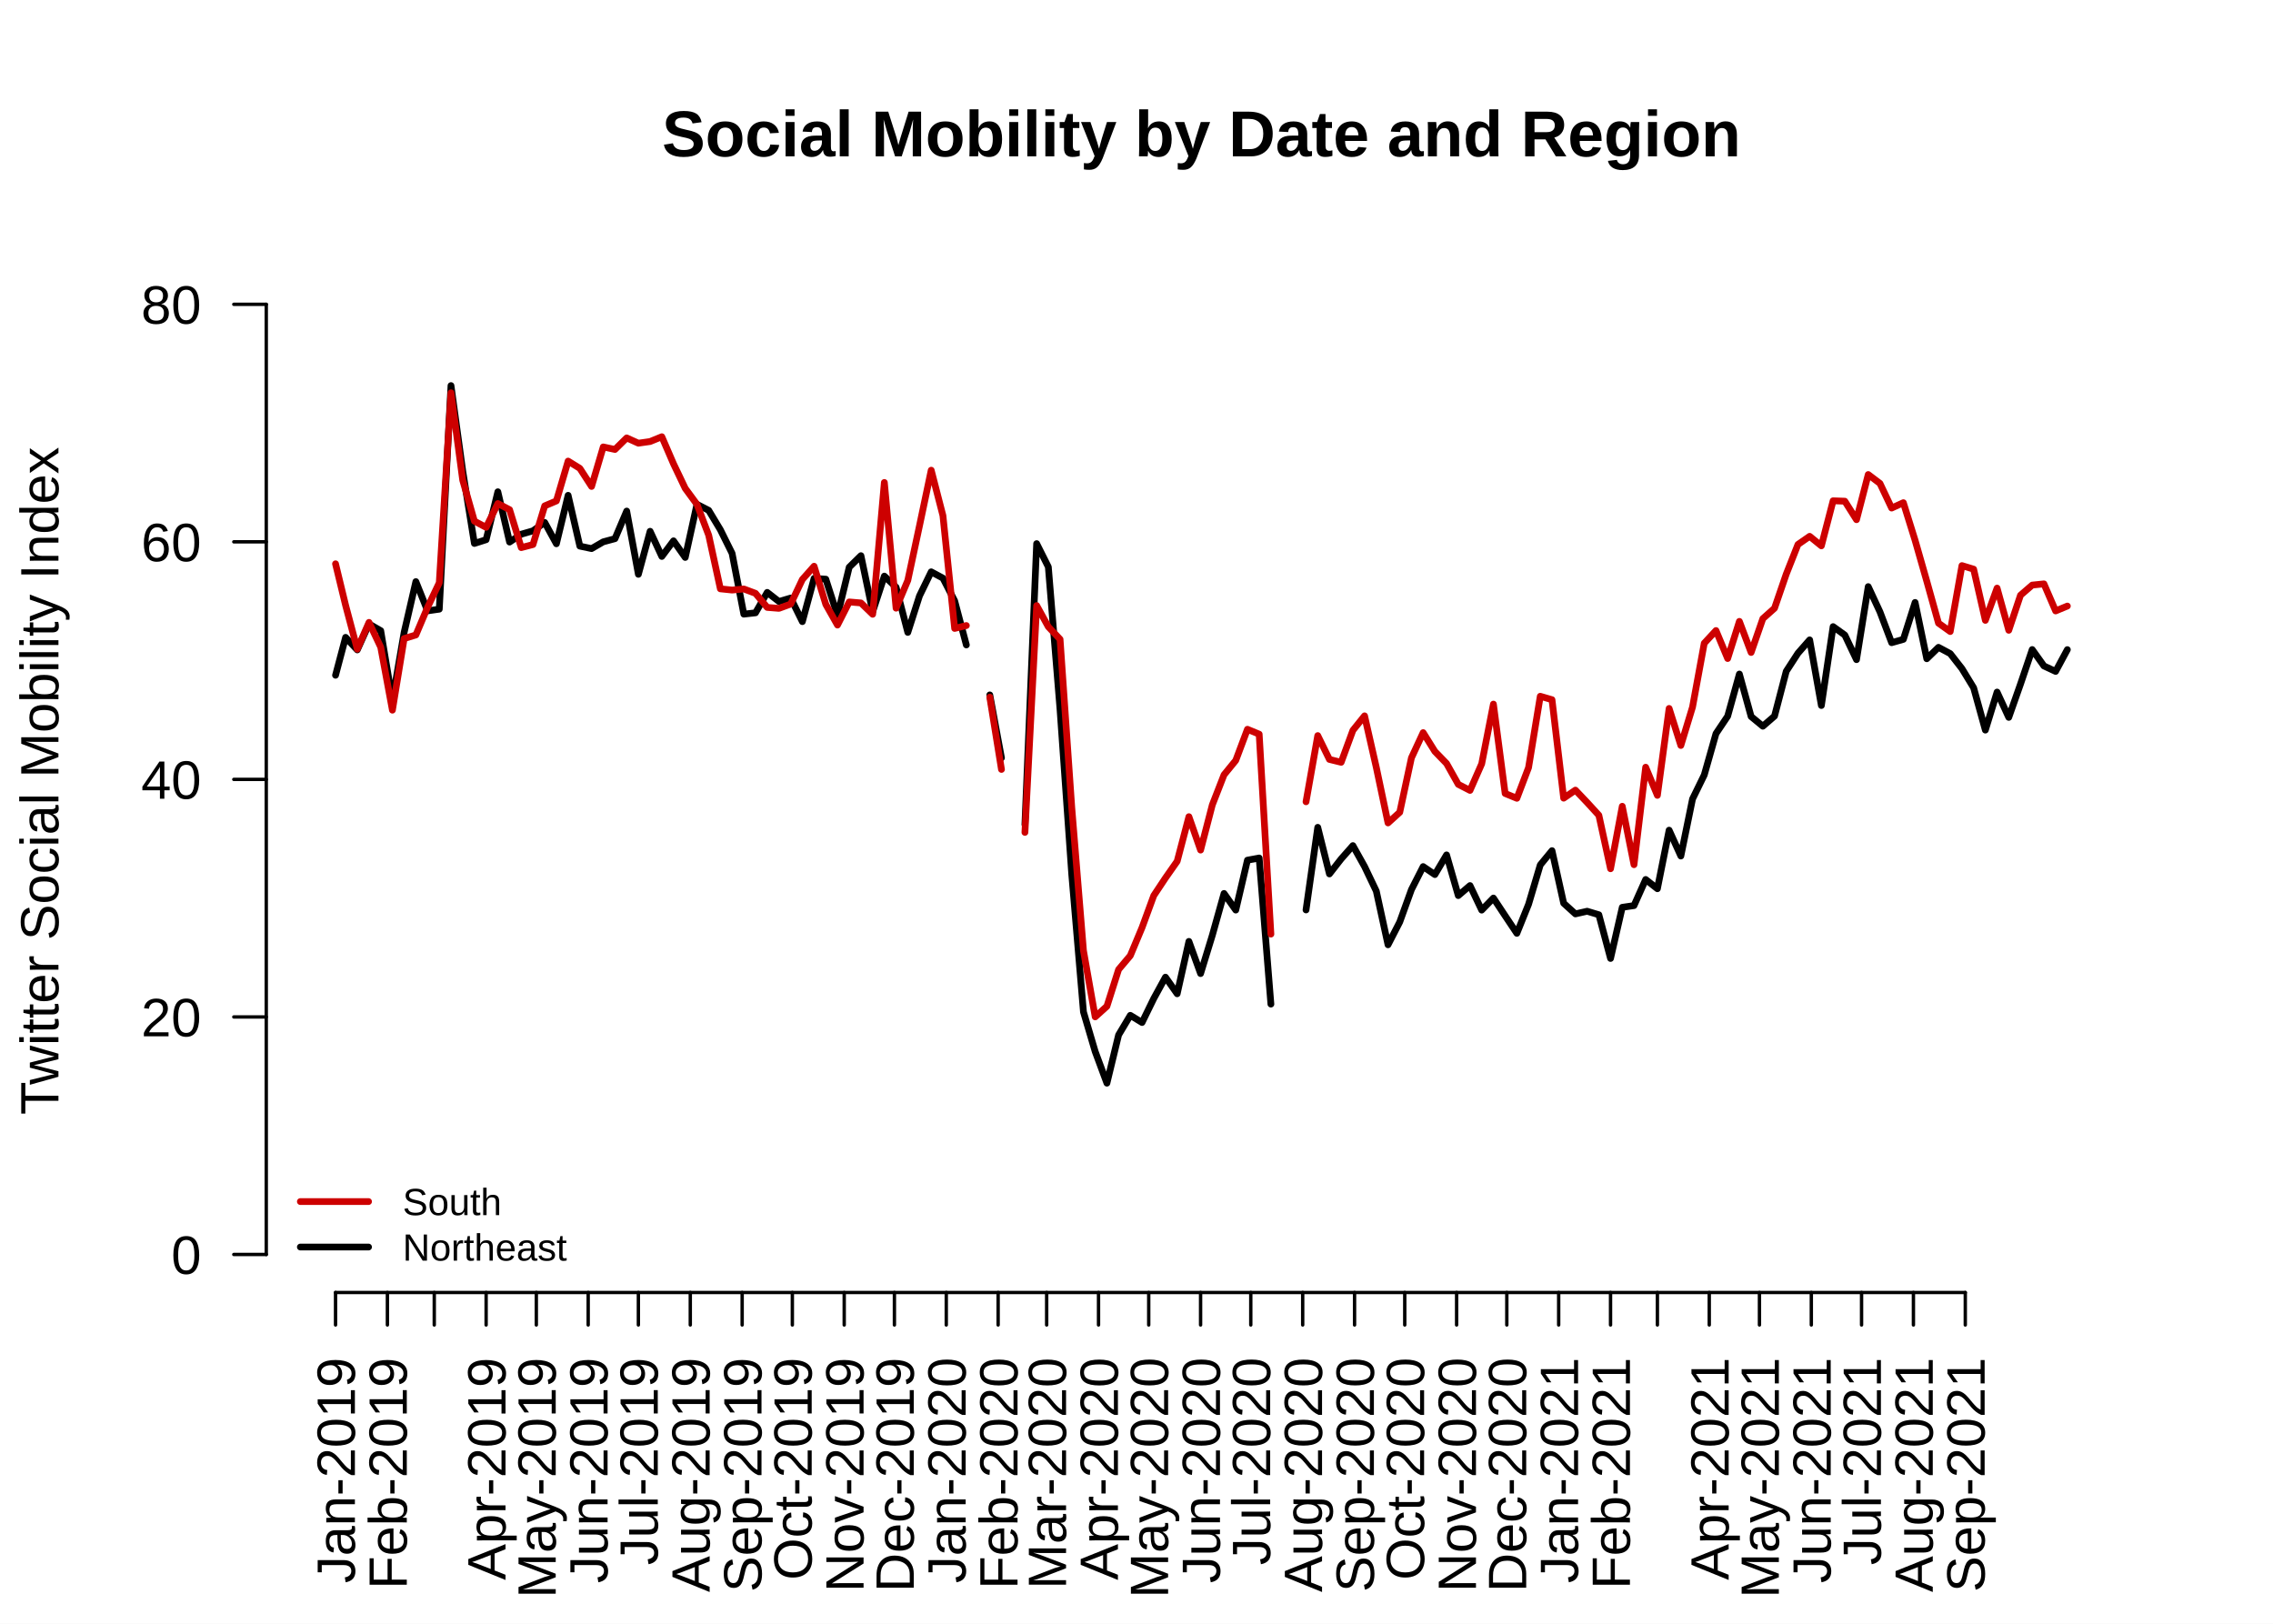
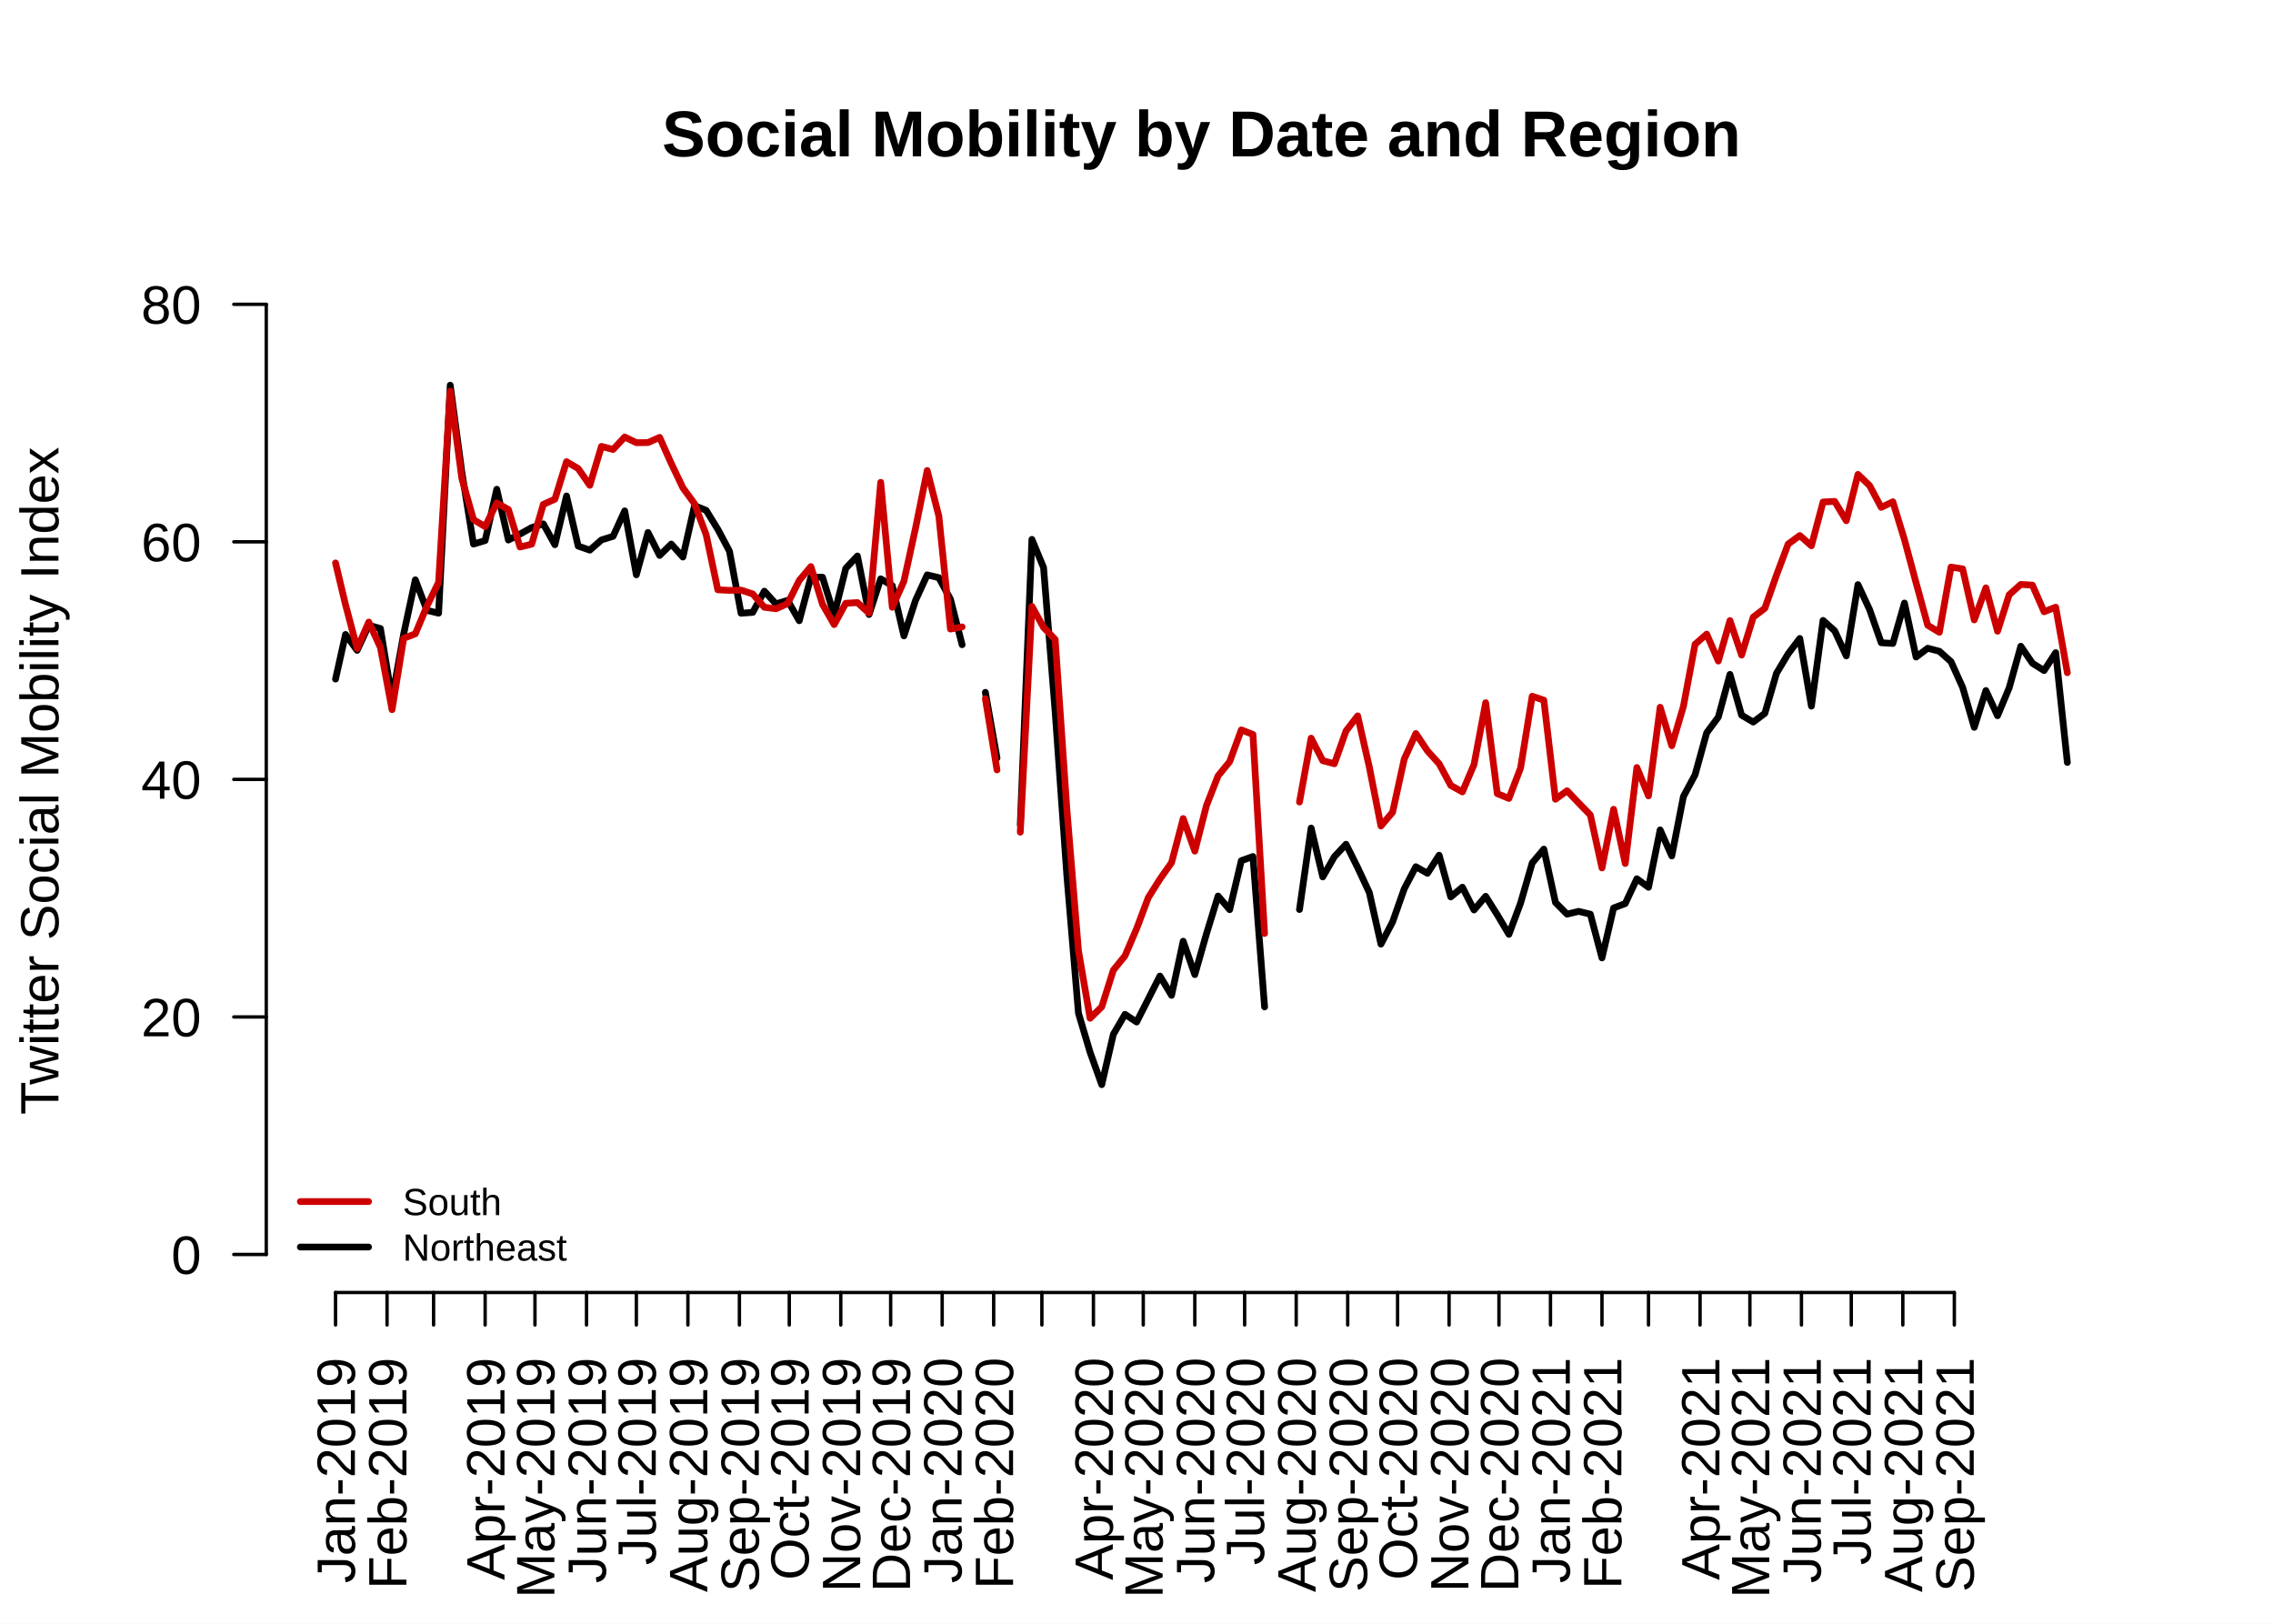
<svg xmlns="http://www.w3.org/2000/svg" viewBox="0 0 504.00 360.00">
  <defs>
    <style type="text/css">
    line, polyline, polygon, path, rect, circle {
      fill: none;
      stroke: #000000;
      stroke-linecap: round;
      stroke-linejoin: round;
      stroke-miterlimit: 10.00;
    }
  </style>
  </defs>
  <rect width="100%" height="100%" style="stroke: none; fill: #FFFFFF;" />
  <defs>
    <clipPath id="cpNTkuMDR8NDczLjc2fDI4Ni41Nnw1OS4wNA==">
      <rect x="59.04" y="59.04" width="414.72" height="227.52" />
    </clipPath>
  </defs>
-   <polyline points="74.40,149.71 76.63,141.31 79.22,144.09 81.82,138.33 84.42,139.83 87.01,155.29 89.61,140.21 92.21,128.95 94.81,135.43 97.40,135.06 100.00,85.49 102.60,104.43 105.19,120.49 107.79,119.66 110.39,109.03 112.99,120.18 115.58,118.44 118.18,117.69 120.78,115.83 123.37,120.56 125.97,109.82 128.57,121.08 131.17,121.63 133.76,120.13 136.36,119.43 138.96,113.31 141.55,127.33 144.15,117.79 146.75,123.37 149.34,119.91 151.94,123.59 154.54,111.81 157.14,113.15 159.73,117.45 162.33,122.69 164.93,136.16 167.52,135.87 170.12,131.34 172.72,133.36 175.32,132.59 177.91,137.82 180.51,128.23 183.11,128.41 185.70,136.45 188.30,125.75 190.90,123.20 193.50,135.61 196.09,127.73 198.69,130.20 201.29,140.21 203.88,132.12 206.48,126.78 209.08,128.18 211.68,133.22 214.27,142.99 " style="stroke-width: 1.50;" clip-path="url(#cpNTkuMDR8NDczLjc2fDI4Ni41Nnw1OS4wNA==)" />
-   <polyline points="219.47,154.07 222.06,168.03 " style="stroke-width: 1.50;" clip-path="url(#cpNTkuMDR8NDczLjc2fDI4Ni41Nnw1OS4wNA==)" />
-   <polyline points="227.26,182.79 229.86,120.53 232.45,125.69 235.05,157.33 237.65,193.94 240.24,224.35 242.84,233.14 245.44,240.15 248.03,229.46 250.63,225.11 253.23,226.70 255.83,221.38 258.42,216.65 261.02,220.33 263.62,208.72 266.21,215.85 268.81,207.37 271.41,198.09 274.01,201.77 276.60,190.71 279.20,190.23 281.80,222.62 " style="stroke-width: 1.50;" clip-path="url(#cpNTkuMDR8NDczLjc2fDI4Ni41Nnw1OS4wNA==)" />
-   <polyline points="289.59,201.74 292.19,183.43 294.78,193.76 297.38,190.43 299.98,187.48 302.57,192.12 305.17,197.56 307.77,209.47 310.37,204.41 312.96,197.24 315.56,192.13 318.16,193.90 320.75,189.54 323.35,198.56 325.95,196.34 328.54,201.78 331.14,199.11 333.74,203.04 336.34,206.93 338.93,200.50 341.53,191.76 344.13,188.60 346.72,200.26 349.32,202.62 351.92,202.03 354.52,202.81 357.11,212.50 359.71,201.16 362.31,200.78 364.90,194.99 367.50,197.04 370.10,184.06 372.70,189.79 375.29,177.14 377.89,171.82 380.49,162.65 383.08,158.79 385.68,149.44 388.28,158.86 390.88,161.01 393.47,158.77 396.07,148.83 398.67,144.82 401.26,141.87 403.86,156.42 406.46,138.93 409.06,140.80 411.65,146.25 414.25,130.06 416.85,135.66 419.44,142.49 422.04,141.75 424.64,133.57 427.23,146.05 429.83,143.52 432.43,144.91 435.03,148.24 437.62,152.49 440.22,161.87 442.82,153.44 445.41,159.05 448.01,151.67 450.61,144.01 453.21,147.65 455.80,148.86 458.40,144.03 " style="stroke-width: 1.50;" clip-path="url(#cpNTkuMDR8NDczLjc2fDI4Ni41Nnw1OS4wNA==)" />
+   <polyline points="74.40,150.56 76.61,140.67 79.19,144.19 81.77,138.62 84.35,139.35 86.93,154.94 89.51,140.53 92.09,128.55 94.67,135.32 97.25,135.95 99.83,85.40 102.41,104.70 104.99,120.63 107.57,119.85 110.15,108.47 112.73,119.73 115.31,118.41 117.89,116.97 120.47,116.15 123.04,120.77 125.62,109.96 128.20,121.07 130.78,121.97 133.36,119.71 135.94,118.91 138.52,113.27 141.10,127.44 143.68,118.05 146.26,123.15 148.84,120.62 151.42,123.50 154.00,112.10 156.58,113.15 159.16,117.34 161.74,122.19 164.32,135.96 166.90,135.77 169.48,131.07 172.06,133.89 174.64,133.11 177.22,137.62 179.80,127.96 182.38,127.98 184.96,136.35 187.54,126.00 190.12,123.27 192.70,136.24 195.28,128.33 197.85,129.85 200.43,140.98 203.01,133.09 205.59,127.46 208.17,128.07 210.75,132.86 213.33,142.94 " style="stroke-width: 1.50;" clip-path="url(#cpNTkuMDR8NDczLjc2fDI4Ni41Nnw1OS4wNA==)" />
+   <polyline points="218.49,153.50 221.07,168.06 " style="stroke-width: 1.50;" clip-path="url(#cpNTkuMDR8NDczLjc2fDI4Ni41Nnw1OS4wNA==)" />
+   <polyline points="226.23,182.83 228.81,119.59 231.39,125.83 233.97,157.88 236.55,194.01 239.13,224.63 241.71,233.30 244.29,240.48 246.87,229.31 249.45,224.89 252.03,226.59 254.61,221.50 257.19,216.40 259.77,220.68 262.35,208.68 264.93,216.08 267.51,207.04 270.09,198.66 272.66,201.68 275.24,190.82 277.82,189.90 280.40,223.24 " style="stroke-width: 1.50;" clip-path="url(#cpNTkuMDR8NDczLjc2fDI4Ni41Nnw1OS4wNA==)" />
+   <polyline points="288.14,201.65 290.72,183.59 293.30,194.42 295.88,189.93 298.46,187.18 301.04,192.35 303.62,197.88 306.20,209.32 308.78,204.41 311.36,197.08 313.94,192.16 316.52,193.62 319.10,189.61 321.68,198.86 324.26,196.70 326.84,201.75 329.42,198.72 332.00,202.82 334.58,207.15 337.16,200.23 339.74,191.33 342.32,188.26 344.90,200.09 347.47,202.68 350.05,202.06 352.63,202.68 355.21,212.38 357.79,201.31 360.37,200.33 362.95,194.83 365.53,196.72 368.11,184.00 370.69,189.77 373.27,176.59 375.85,171.79 378.43,162.46 381.01,158.99 383.59,149.52 386.17,158.56 388.75,160.09 391.33,158.15 393.91,149.27 396.49,144.96 399.07,141.55 401.65,156.56 404.23,137.55 406.81,139.86 409.39,145.42 411.97,129.61 414.55,135.15 417.13,142.50 419.71,142.66 422.28,133.70 424.86,145.67 427.44,143.72 430.02,144.39 432.60,146.69 435.18,152.39 437.76,161.26 440.34,153.10 442.92,158.68 445.50,152.51 448.08,143.28 450.66,147.05 453.24,148.67 455.82,144.70 458.40,169.04 " style="stroke-width: 1.50;" clip-path="url(#cpNTkuMDR8NDczLjc2fDI4Ni41Nnw1OS4wNA==)" />
  <defs>
    <clipPath id="cpMC4wMHw1MDQuMDB8MzYwLjAwfDAuMDA=">
      <rect x="0.00" y="0.00" width="504.00" height="360.00" />
    </clipPath>
  </defs>
  <line x1="59.04" y1="278.13" x2="59.04" y2="67.47" style="stroke-width: 0.75;" clip-path="url(#cpMC4wMHw1MDQuMDB8MzYwLjAwfDAuMDA=)" />
  <line x1="59.04" y1="278.13" x2="51.84" y2="278.13" style="stroke-width: 0.75;" clip-path="url(#cpMC4wMHw1MDQuMDB8MzYwLjAwfDAuMDA=)" />
  <line x1="59.04" y1="225.47" x2="51.84" y2="225.47" style="stroke-width: 0.75;" clip-path="url(#cpMC4wMHw1MDQuMDB8MzYwLjAwfDAuMDA=)" />
  <line x1="59.04" y1="172.80" x2="51.84" y2="172.80" style="stroke-width: 0.75;" clip-path="url(#cpMC4wMHw1MDQuMDB8MzYwLjAwfDAuMDA=)" />
  <line x1="59.04" y1="120.13" x2="51.84" y2="120.13" style="stroke-width: 0.75;" clip-path="url(#cpMC4wMHw1MDQuMDB8MzYwLjAwfDAuMDA=)" />
  <line x1="59.04" y1="67.47" x2="51.84" y2="67.47" style="stroke-width: 0.75;" clip-path="url(#cpMC4wMHw1MDQuMDB8MzYwLjAwfDAuMDA=)" />
  <g clip-path="url(#cpMC4wMHw1MDQuMDB8MzYwLjAwfDAuMDA=)">
    <text x="37.97" y="282.43" style="font-size: 12.00px; font-family: Arial;" textLength="6.67px" lengthAdjust="spacingAndGlyphs">0</text>
  </g>
  <g clip-path="url(#cpMC4wMHw1MDQuMDB8MzYwLjAwfDAuMDA=)">
    <text x="31.29" y="229.76" style="font-size: 12.00px; font-family: Arial;" textLength="13.35px" lengthAdjust="spacingAndGlyphs">20</text>
  </g>
  <g clip-path="url(#cpMC4wMHw1MDQuMDB8MzYwLjAwfDAuMDA=)">
    <text x="31.29" y="177.09" style="font-size: 12.00px; font-family: Arial;" textLength="13.35px" lengthAdjust="spacingAndGlyphs">40</text>
  </g>
  <g clip-path="url(#cpMC4wMHw1MDQuMDB8MzYwLjAwfDAuMDA=)">
    <text x="31.29" y="124.43" style="font-size: 12.00px; font-family: Arial;" textLength="13.35px" lengthAdjust="spacingAndGlyphs">60</text>
  </g>
  <g clip-path="url(#cpMC4wMHw1MDQuMDB8MzYwLjAwfDAuMDA=)">
    <text x="31.29" y="71.76" style="font-size: 12.00px; font-family: Arial;" textLength="13.35px" lengthAdjust="spacingAndGlyphs">80</text>
  </g>
  <g clip-path="url(#cpMC4wMHw1MDQuMDB8MzYwLjAwfDAuMDA=)">
    <text x="146.78" y="34.67" style="font-size: 14.40px; font-weight: bold; font-family: Arial;" textLength="239.23px" lengthAdjust="spacingAndGlyphs">Social Mobility by Date and Region</text>
  </g>
  <g clip-path="url(#cpMC4wMHw1MDQuMDB8MzYwLjAwfDAuMDA=)">
    <text transform="translate(12.96,247.16) rotate(-90)" style="font-size: 12.00px; font-family: Arial;" textLength="148.72px" lengthAdjust="spacingAndGlyphs">Twitter Social Mobility Index</text>
  </g>
  <defs>
    <clipPath id="cpNTkuMDR8NDczLjc2fDI4Ni41Nnw1OS4wNA==">
      <rect x="59.04" y="59.04" width="414.72" height="227.52" />
    </clipPath>
  </defs>
-   <polyline points="74.40,125.00 76.63,134.20 79.22,143.93 81.82,137.99 84.42,143.48 87.01,157.45 89.61,141.57 92.21,140.78 94.81,134.64 97.40,129.21 100.00,87.08 102.60,106.46 105.19,115.54 107.79,116.92 110.39,111.64 112.99,113.00 115.58,121.41 118.18,120.73 120.78,112.16 123.37,111.06 125.97,102.23 128.57,103.84 131.17,107.85 133.76,99.09 136.36,99.65 138.96,97.09 141.55,98.26 144.15,97.89 146.75,96.83 149.34,102.83 151.94,108.28 154.54,111.82 157.14,118.66 159.73,130.55 162.33,130.82 164.93,130.58 167.52,131.55 170.12,134.67 172.72,134.88 175.32,133.93 177.91,128.47 180.51,125.54 183.11,134.00 185.70,138.58 188.30,133.46 190.90,133.68 193.50,136.19 196.09,106.97 198.69,134.84 201.29,128.68 203.88,116.58 206.48,104.25 209.08,114.32 211.68,139.33 214.27,138.69 " style="stroke-width: 1.50; stroke: #CD0000;" clip-path="url(#cpNTkuMDR8NDczLjc2fDI4Ni41Nnw1OS4wNA==)" />
-   <polyline points="219.47,154.56 222.06,170.59 " style="stroke-width: 1.50; stroke: #CD0000;" clip-path="url(#cpNTkuMDR8NDczLjc2fDI4Ni41Nnw1OS4wNA==)" />
-   <polyline points="227.26,184.55 229.86,134.26 232.45,138.96 235.05,141.73 237.65,179.11 240.24,210.76 242.84,225.45 245.44,223.10 248.03,214.95 250.63,211.87 253.23,205.65 255.83,198.56 258.42,194.66 261.02,190.95 263.62,181.07 266.21,188.47 268.81,178.45 271.41,171.78 274.01,168.59 276.60,161.69 279.20,162.77 281.80,207.10 " style="stroke-width: 1.50; stroke: #CD0000;" clip-path="url(#cpNTkuMDR8NDczLjc2fDI4Ni41Nnw1OS4wNA==)" />
-   <polyline points="289.59,177.76 292.19,163.09 294.78,168.37 297.38,169.01 299.98,161.93 302.57,158.71 305.17,170.13 307.77,182.45 310.37,180.09 312.96,168.03 315.56,162.43 318.16,166.60 320.75,169.27 323.35,173.90 325.95,175.24 328.54,169.35 331.14,156.11 333.74,175.92 336.34,176.99 338.93,170.19 341.53,154.37 344.13,155.13 346.72,176.96 349.32,175.18 351.92,177.91 354.52,180.75 357.11,192.61 359.71,178.76 362.31,191.71 364.90,170.10 367.50,176.34 370.10,157.07 372.70,165.28 375.29,156.76 377.89,142.61 380.49,139.80 383.08,146.00 385.68,137.77 388.28,144.66 390.88,137.16 393.47,134.85 396.07,127.29 398.67,120.71 401.26,118.91 403.86,121.02 406.46,111.03 409.06,111.12 411.65,115.22 414.25,105.21 416.85,107.18 419.44,112.64 422.04,111.45 424.64,119.79 427.23,128.85 429.83,138.16 432.43,140.02 435.03,125.40 437.62,126.19 440.22,137.54 442.82,130.39 445.41,139.74 448.01,131.97 450.61,129.72 453.21,129.45 455.80,135.45 458.40,134.37 " style="stroke-width: 1.50; stroke: #CD0000;" clip-path="url(#cpNTkuMDR8NDczLjc2fDI4Ni41Nnw1OS4wNA==)" />
+   <polyline points="74.40,124.81 76.61,134.05 79.19,143.79 81.77,137.92 84.35,143.54 86.93,157.34 89.51,141.51 92.09,140.53 94.67,134.37 97.25,129.12 99.83,86.72 102.41,106.09 104.99,115.21 107.57,116.75 110.15,111.51 112.73,112.96 115.31,121.28 117.89,120.65 120.47,111.83 123.04,110.67 125.62,102.36 128.20,103.88 130.78,107.60 133.36,98.97 135.94,99.65 138.52,96.89 141.10,98.15 143.68,98.12 146.26,96.97 148.84,102.75 151.42,108.15 154.00,111.68 156.58,118.56 159.16,130.76 161.74,130.89 164.32,130.84 166.90,131.68 169.48,134.63 172.06,134.97 174.64,133.82 177.22,128.68 179.80,125.62 182.38,133.97 184.96,138.48 187.54,133.75 190.12,133.60 192.70,135.95 195.28,106.94 197.85,134.65 200.43,128.86 203.01,117.07 205.59,104.32 208.17,114.41 210.75,139.47 213.33,138.99 " style="stroke-width: 1.50; stroke: #CD0000;" clip-path="url(#cpNTkuMDR8NDczLjc2fDI4Ni41Nnw1OS4wNA==)" />
+   <polyline points="218.49,154.91 221.07,170.70 " style="stroke-width: 1.50; stroke: #CD0000;" clip-path="url(#cpNTkuMDR8NDczLjc2fDI4Ni41Nnw1OS4wNA==)" />
+   <polyline points="226.23,184.50 228.81,134.44 231.39,139.11 233.97,141.78 236.55,179.27 239.13,210.79 241.71,225.76 244.29,223.23 246.87,215.09 249.45,211.91 252.03,205.89 254.61,199.02 257.19,194.91 259.77,191.26 262.35,181.48 264.93,188.70 267.51,178.60 270.09,172.02 272.66,168.86 275.24,161.82 277.82,162.84 280.40,206.96 " style="stroke-width: 1.50; stroke: #CD0000;" clip-path="url(#cpNTkuMDR8NDczLjc2fDI4Ni41Nnw1OS4wNA==)" />
+   <polyline points="288.14,177.82 290.72,163.66 293.30,168.65 295.88,169.33 298.46,162.06 301.04,158.72 303.62,170.04 306.20,183.13 308.78,180.09 311.36,168.32 313.94,162.63 316.52,166.49 319.10,169.33 321.68,174.13 324.26,175.57 326.84,169.51 329.42,155.80 332.00,175.96 334.58,177.02 337.16,170.28 339.74,154.37 342.32,155.23 344.90,177.20 347.47,175.32 350.05,178.03 352.63,180.69 355.21,192.43 357.79,179.43 360.37,191.45 362.95,170.17 365.53,176.45 368.11,156.81 370.69,165.34 373.27,156.61 375.85,142.85 378.43,140.59 381.01,146.56 383.59,137.59 386.17,145.24 388.75,136.83 391.33,134.85 393.91,127.50 396.49,120.63 399.07,118.73 401.65,121.01 404.23,111.30 406.81,111.16 409.39,115.45 411.97,105.18 414.55,107.66 417.13,112.49 419.71,111.25 422.28,119.64 424.86,129.22 427.44,138.63 430.02,140.18 432.60,125.73 435.18,126.12 437.76,137.44 440.34,130.33 442.92,139.95 445.50,131.87 448.08,129.57 450.66,129.73 453.24,135.63 455.82,134.62 458.40,149.15 " style="stroke-width: 1.50; stroke: #CD0000;" clip-path="url(#cpNTkuMDR8NDczLjc2fDI4Ni41Nnw1OS4wNA==)" />
  <defs>
    <clipPath id="cpMC4wMHw1MDQuMDB8MzYwLjAwfDAuMDA=">
      <rect x="0.00" y="0.00" width="504.00" height="360.00" />
    </clipPath>
  </defs>
-   <line x1="74.40" y1="286.56" x2="435.77" y2="286.56" style="stroke-width: 0.75;" clip-path="url(#cpMC4wMHw1MDQuMDB8MzYwLjAwfDAuMDA=)" />
+   <line x1="74.40" y1="286.56" x2="433.34" y2="286.56" style="stroke-width: 0.75;" clip-path="url(#cpMC4wMHw1MDQuMDB8MzYwLjAwfDAuMDA=)" />
  <line x1="74.40" y1="286.56" x2="74.40" y2="293.76" style="stroke-width: 0.75;" clip-path="url(#cpMC4wMHw1MDQuMDB8MzYwLjAwfDAuMDA=)" />
-   <line x1="85.90" y1="286.56" x2="85.90" y2="293.76" style="stroke-width: 0.75;" clip-path="url(#cpMC4wMHw1MDQuMDB8MzYwLjAwfDAuMDA=)" />
-   <line x1="96.29" y1="286.56" x2="96.29" y2="293.76" style="stroke-width: 0.75;" clip-path="url(#cpMC4wMHw1MDQuMDB8MzYwLjAwfDAuMDA=)" />
-   <line x1="107.79" y1="286.56" x2="107.79" y2="293.76" style="stroke-width: 0.75;" clip-path="url(#cpMC4wMHw1MDQuMDB8MzYwLjAwfDAuMDA=)" />
-   <line x1="118.92" y1="286.56" x2="118.92" y2="293.76" style="stroke-width: 0.75;" clip-path="url(#cpMC4wMHw1MDQuMDB8MzYwLjAwfDAuMDA=)" />
-   <line x1="130.42" y1="286.56" x2="130.42" y2="293.76" style="stroke-width: 0.75;" clip-path="url(#cpMC4wMHw1MDQuMDB8MzYwLjAwfDAuMDA=)" />
-   <line x1="141.55" y1="286.56" x2="141.55" y2="293.76" style="stroke-width: 0.75;" clip-path="url(#cpMC4wMHw1MDQuMDB8MzYwLjAwfDAuMDA=)" />
-   <line x1="153.06" y1="286.56" x2="153.06" y2="293.76" style="stroke-width: 0.75;" clip-path="url(#cpMC4wMHw1MDQuMDB8MzYwLjAwfDAuMDA=)" />
-   <line x1="164.56" y1="286.56" x2="164.56" y2="293.76" style="stroke-width: 0.75;" clip-path="url(#cpMC4wMHw1MDQuMDB8MzYwLjAwfDAuMDA=)" />
-   <line x1="175.69" y1="286.56" x2="175.69" y2="293.76" style="stroke-width: 0.75;" clip-path="url(#cpMC4wMHw1MDQuMDB8MzYwLjAwfDAuMDA=)" />
-   <line x1="187.19" y1="286.56" x2="187.19" y2="293.76" style="stroke-width: 0.75;" clip-path="url(#cpMC4wMHw1MDQuMDB8MzYwLjAwfDAuMDA=)" />
-   <line x1="198.32" y1="286.56" x2="198.32" y2="293.76" style="stroke-width: 0.75;" clip-path="url(#cpMC4wMHw1MDQuMDB8MzYwLjAwfDAuMDA=)" />
-   <line x1="209.82" y1="286.56" x2="209.82" y2="293.76" style="stroke-width: 0.75;" clip-path="url(#cpMC4wMHw1MDQuMDB8MzYwLjAwfDAuMDA=)" />
-   <line x1="221.32" y1="286.56" x2="221.32" y2="293.76" style="stroke-width: 0.75;" clip-path="url(#cpMC4wMHw1MDQuMDB8MzYwLjAwfDAuMDA=)" />
-   <line x1="232.08" y1="286.56" x2="232.08" y2="293.76" style="stroke-width: 0.75;" clip-path="url(#cpMC4wMHw1MDQuMDB8MzYwLjAwfDAuMDA=)" />
-   <line x1="243.58" y1="286.56" x2="243.58" y2="293.76" style="stroke-width: 0.75;" clip-path="url(#cpMC4wMHw1MDQuMDB8MzYwLjAwfDAuMDA=)" />
-   <line x1="254.71" y1="286.56" x2="254.71" y2="293.76" style="stroke-width: 0.75;" clip-path="url(#cpMC4wMHw1MDQuMDB8MzYwLjAwfDAuMDA=)" />
-   <line x1="266.21" y1="286.56" x2="266.21" y2="293.76" style="stroke-width: 0.75;" clip-path="url(#cpMC4wMHw1MDQuMDB8MzYwLjAwfDAuMDA=)" />
-   <line x1="277.34" y1="286.56" x2="277.34" y2="293.76" style="stroke-width: 0.75;" clip-path="url(#cpMC4wMHw1MDQuMDB8MzYwLjAwfDAuMDA=)" />
-   <line x1="288.85" y1="286.56" x2="288.85" y2="293.76" style="stroke-width: 0.75;" clip-path="url(#cpMC4wMHw1MDQuMDB8MzYwLjAwfDAuMDA=)" />
-   <line x1="300.35" y1="286.56" x2="300.35" y2="293.76" style="stroke-width: 0.75;" clip-path="url(#cpMC4wMHw1MDQuMDB8MzYwLjAwfDAuMDA=)" />
-   <line x1="311.48" y1="286.56" x2="311.48" y2="293.76" style="stroke-width: 0.75;" clip-path="url(#cpMC4wMHw1MDQuMDB8MzYwLjAwfDAuMDA=)" />
-   <line x1="322.98" y1="286.56" x2="322.98" y2="293.76" style="stroke-width: 0.75;" clip-path="url(#cpMC4wMHw1MDQuMDB8MzYwLjAwfDAuMDA=)" />
-   <line x1="334.11" y1="286.56" x2="334.11" y2="293.76" style="stroke-width: 0.75;" clip-path="url(#cpMC4wMHw1MDQuMDB8MzYwLjAwfDAuMDA=)" />
-   <line x1="345.61" y1="286.56" x2="345.61" y2="293.76" style="stroke-width: 0.75;" clip-path="url(#cpMC4wMHw1MDQuMDB8MzYwLjAwfDAuMDA=)" />
-   <line x1="357.11" y1="286.56" x2="357.11" y2="293.76" style="stroke-width: 0.75;" clip-path="url(#cpMC4wMHw1MDQuMDB8MzYwLjAwfDAuMDA=)" />
-   <line x1="367.50" y1="286.56" x2="367.50" y2="293.76" style="stroke-width: 0.75;" clip-path="url(#cpMC4wMHw1MDQuMDB8MzYwLjAwfDAuMDA=)" />
-   <line x1="379.00" y1="286.56" x2="379.00" y2="293.76" style="stroke-width: 0.75;" clip-path="url(#cpMC4wMHw1MDQuMDB8MzYwLjAwfDAuMDA=)" />
-   <line x1="390.13" y1="286.56" x2="390.13" y2="293.76" style="stroke-width: 0.75;" clip-path="url(#cpMC4wMHw1MDQuMDB8MzYwLjAwfDAuMDA=)" />
-   <line x1="401.63" y1="286.56" x2="401.63" y2="293.76" style="stroke-width: 0.75;" clip-path="url(#cpMC4wMHw1MDQuMDB8MzYwLjAwfDAuMDA=)" />
-   <line x1="412.77" y1="286.56" x2="412.77" y2="293.76" style="stroke-width: 0.75;" clip-path="url(#cpMC4wMHw1MDQuMDB8MzYwLjAwfDAuMDA=)" />
-   <line x1="424.27" y1="286.56" x2="424.27" y2="293.76" style="stroke-width: 0.75;" clip-path="url(#cpMC4wMHw1MDQuMDB8MzYwLjAwfDAuMDA=)" />
-   <line x1="435.77" y1="286.56" x2="435.77" y2="293.76" style="stroke-width: 0.75;" clip-path="url(#cpMC4wMHw1MDQuMDB8MzYwLjAwfDAuMDA=)" />
+   <line x1="85.82" y1="286.56" x2="85.82" y2="293.76" style="stroke-width: 0.75;" clip-path="url(#cpMC4wMHw1MDQuMDB8MzYwLjAwfDAuMDA=)" />
+   <line x1="96.14" y1="286.56" x2="96.14" y2="293.76" style="stroke-width: 0.75;" clip-path="url(#cpMC4wMHw1MDQuMDB8MzYwLjAwfDAuMDA=)" />
+   <line x1="107.57" y1="286.56" x2="107.57" y2="293.76" style="stroke-width: 0.75;" clip-path="url(#cpMC4wMHw1MDQuMDB8MzYwLjAwfDAuMDA=)" />
+   <line x1="118.62" y1="286.56" x2="118.62" y2="293.76" style="stroke-width: 0.75;" clip-path="url(#cpMC4wMHw1MDQuMDB8MzYwLjAwfDAuMDA=)" />
+   <line x1="130.05" y1="286.56" x2="130.05" y2="293.76" style="stroke-width: 0.75;" clip-path="url(#cpMC4wMHw1MDQuMDB8MzYwLjAwfDAuMDA=)" />
+   <line x1="141.10" y1="286.56" x2="141.10" y2="293.76" style="stroke-width: 0.75;" clip-path="url(#cpMC4wMHw1MDQuMDB8MzYwLjAwfDAuMDA=)" />
+   <line x1="152.53" y1="286.56" x2="152.53" y2="293.76" style="stroke-width: 0.75;" clip-path="url(#cpMC4wMHw1MDQuMDB8MzYwLjAwfDAuMDA=)" />
+   <line x1="163.95" y1="286.56" x2="163.95" y2="293.76" style="stroke-width: 0.75;" clip-path="url(#cpMC4wMHw1MDQuMDB8MzYwLjAwfDAuMDA=)" />
+   <line x1="175.01" y1="286.56" x2="175.01" y2="293.76" style="stroke-width: 0.75;" clip-path="url(#cpMC4wMHw1MDQuMDB8MzYwLjAwfDAuMDA=)" />
+   <line x1="186.43" y1="286.56" x2="186.43" y2="293.76" style="stroke-width: 0.75;" clip-path="url(#cpMC4wMHw1MDQuMDB8MzYwLjAwfDAuMDA=)" />
+   <line x1="197.49" y1="286.56" x2="197.49" y2="293.76" style="stroke-width: 0.75;" clip-path="url(#cpMC4wMHw1MDQuMDB8MzYwLjAwfDAuMDA=)" />
+   <line x1="208.91" y1="286.56" x2="208.91" y2="293.76" style="stroke-width: 0.75;" clip-path="url(#cpMC4wMHw1MDQuMDB8MzYwLjAwfDAuMDA=)" />
+   <line x1="220.33" y1="286.56" x2="220.33" y2="293.76" style="stroke-width: 0.75;" clip-path="url(#cpMC4wMHw1MDQuMDB8MzYwLjAwfDAuMDA=)" />
+   <line x1="231.02" y1="286.56" x2="231.02" y2="293.76" style="stroke-width: 0.75;" clip-path="url(#cpMC4wMHw1MDQuMDB8MzYwLjAwfDAuMDA=)" />
+   <line x1="242.45" y1="286.56" x2="242.45" y2="293.76" style="stroke-width: 0.75;" clip-path="url(#cpMC4wMHw1MDQuMDB8MzYwLjAwfDAuMDA=)" />
+   <line x1="253.50" y1="286.56" x2="253.50" y2="293.76" style="stroke-width: 0.75;" clip-path="url(#cpMC4wMHw1MDQuMDB8MzYwLjAwfDAuMDA=)" />
+   <line x1="264.93" y1="286.56" x2="264.93" y2="293.76" style="stroke-width: 0.75;" clip-path="url(#cpMC4wMHw1MDQuMDB8MzYwLjAwfDAuMDA=)" />
+   <line x1="275.98" y1="286.56" x2="275.98" y2="293.76" style="stroke-width: 0.75;" clip-path="url(#cpMC4wMHw1MDQuMDB8MzYwLjAwfDAuMDA=)" />
+   <line x1="287.41" y1="286.56" x2="287.41" y2="293.76" style="stroke-width: 0.75;" clip-path="url(#cpMC4wMHw1MDQuMDB8MzYwLjAwfDAuMDA=)" />
+   <line x1="298.83" y1="286.56" x2="298.83" y2="293.76" style="stroke-width: 0.75;" clip-path="url(#cpMC4wMHw1MDQuMDB8MzYwLjAwfDAuMDA=)" />
+   <line x1="309.89" y1="286.56" x2="309.89" y2="293.76" style="stroke-width: 0.75;" clip-path="url(#cpMC4wMHw1MDQuMDB8MzYwLjAwfDAuMDA=)" />
+   <line x1="321.31" y1="286.56" x2="321.31" y2="293.76" style="stroke-width: 0.75;" clip-path="url(#cpMC4wMHw1MDQuMDB8MzYwLjAwfDAuMDA=)" />
+   <line x1="332.37" y1="286.56" x2="332.37" y2="293.76" style="stroke-width: 0.75;" clip-path="url(#cpMC4wMHw1MDQuMDB8MzYwLjAwfDAuMDA=)" />
+   <line x1="343.79" y1="286.56" x2="343.79" y2="293.76" style="stroke-width: 0.75;" clip-path="url(#cpMC4wMHw1MDQuMDB8MzYwLjAwfDAuMDA=)" />
+   <line x1="355.21" y1="286.56" x2="355.21" y2="293.76" style="stroke-width: 0.75;" clip-path="url(#cpMC4wMHw1MDQuMDB8MzYwLjAwfDAuMDA=)" />
+   <line x1="365.53" y1="286.56" x2="365.53" y2="293.76" style="stroke-width: 0.75;" clip-path="url(#cpMC4wMHw1MDQuMDB8MzYwLjAwfDAuMDA=)" />
+   <line x1="376.96" y1="286.56" x2="376.96" y2="293.76" style="stroke-width: 0.75;" clip-path="url(#cpMC4wMHw1MDQuMDB8MzYwLjAwfDAuMDA=)" />
+   <line x1="388.01" y1="286.56" x2="388.01" y2="293.76" style="stroke-width: 0.75;" clip-path="url(#cpMC4wMHw1MDQuMDB8MzYwLjAwfDAuMDA=)" />
+   <line x1="399.44" y1="286.56" x2="399.44" y2="293.76" style="stroke-width: 0.75;" clip-path="url(#cpMC4wMHw1MDQuMDB8MzYwLjAwfDAuMDA=)" />
+   <line x1="410.49" y1="286.56" x2="410.49" y2="293.76" style="stroke-width: 0.75;" clip-path="url(#cpMC4wMHw1MDQuMDB8MzYwLjAwfDAuMDA=)" />
+   <line x1="421.92" y1="286.56" x2="421.92" y2="293.76" style="stroke-width: 0.75;" clip-path="url(#cpMC4wMHw1MDQuMDB8MzYwLjAwfDAuMDA=)" />
+   <line x1="433.34" y1="286.56" x2="433.34" y2="293.76" style="stroke-width: 0.75;" clip-path="url(#cpMC4wMHw1MDQuMDB8MzYwLjAwfDAuMDA=)" />
  <g clip-path="url(#cpMC4wMHw1MDQuMDB8MzYwLjAwfDAuMDA=)">
    <text transform="translate(78.69,351.00) rotate(-90)" style="font-size: 12.00px; font-family: Arial;" textLength="50.04px" lengthAdjust="spacingAndGlyphs">Jan-2019</text>
  </g>
  <g clip-path="url(#cpMC4wMHw1MDQuMDB8MzYwLjAwfDAuMDA=)">
-     <text transform="translate(90.20,352.33) rotate(-90)" style="font-size: 12.00px; font-family: Arial;" textLength="51.37px" lengthAdjust="spacingAndGlyphs">Feb-2019</text>
-   </g>
-   <g clip-path="url(#cpMC4wMHw1MDQuMDB8MzYwLjAwfDAuMDA=)">
-     <text transform="translate(112.09,350.33) rotate(-90)" style="font-size: 12.00px; font-family: Arial;" textLength="49.37px" lengthAdjust="spacingAndGlyphs">Apr-2019</text>
-   </g>
-   <g clip-path="url(#cpMC4wMHw1MDQuMDB8MzYwLjAwfDAuMDA=)">
-     <text transform="translate(123.22,354.32) rotate(-90)" style="font-size: 12.00px; font-family: Arial;" textLength="53.36px" lengthAdjust="spacingAndGlyphs">May-2019</text>
-   </g>
-   <g clip-path="url(#cpMC4wMHw1MDQuMDB8MzYwLjAwfDAuMDA=)">
-     <text transform="translate(134.72,351.00) rotate(-90)" style="font-size: 12.00px; font-family: Arial;" textLength="50.04px" lengthAdjust="spacingAndGlyphs">Jun-2019</text>
-   </g>
-   <g clip-path="url(#cpMC4wMHw1MDQuMDB8MzYwLjAwfDAuMDA=)">
-     <text transform="translate(145.85,346.99) rotate(-90)" style="font-size: 12.00px; font-family: Arial;" textLength="46.03px" lengthAdjust="spacingAndGlyphs">Jul-2019</text>
-   </g>
-   <g clip-path="url(#cpMC4wMHw1MDQuMDB8MzYwLjAwfDAuMDA=)">
-     <text transform="translate(157.35,353.00) rotate(-90)" style="font-size: 12.00px; font-family: Arial;" textLength="52.04px" lengthAdjust="spacingAndGlyphs">Aug-2019</text>
-   </g>
-   <g clip-path="url(#cpMC4wMHw1MDQuMDB8MzYwLjAwfDAuMDA=)">
-     <text transform="translate(168.85,353.00) rotate(-90)" style="font-size: 12.00px; font-family: Arial;" textLength="52.04px" lengthAdjust="spacingAndGlyphs">Sep-2019</text>
-   </g>
-   <g clip-path="url(#cpMC4wMHw1MDQuMDB8MzYwLjAwfDAuMDA=)">
-     <text transform="translate(179.98,350.32) rotate(-90)" style="font-size: 12.00px; font-family: Arial;" textLength="49.36px" lengthAdjust="spacingAndGlyphs">Oct-2019</text>
-   </g>
-   <g clip-path="url(#cpMC4wMHw1MDQuMDB8MzYwLjAwfDAuMDA=)">
-     <text transform="translate(191.48,352.99) rotate(-90)" style="font-size: 12.00px; font-family: Arial;" textLength="52.03px" lengthAdjust="spacingAndGlyphs">Nov-2019</text>
-   </g>
-   <g clip-path="url(#cpMC4wMHw1MDQuMDB8MzYwLjAwfDAuMDA=)">
-     <text transform="translate(202.61,352.99) rotate(-90)" style="font-size: 12.00px; font-family: Arial;" textLength="52.03px" lengthAdjust="spacingAndGlyphs">Dec-2019</text>
-   </g>
-   <g clip-path="url(#cpMC4wMHw1MDQuMDB8MzYwLjAwfDAuMDA=)">
-     <text transform="translate(214.12,351.00) rotate(-90)" style="font-size: 12.00px; font-family: Arial;" textLength="50.04px" lengthAdjust="spacingAndGlyphs">Jan-2020</text>
-   </g>
-   <g clip-path="url(#cpMC4wMHw1MDQuMDB8MzYwLjAwfDAuMDA=)">
-     <text transform="translate(225.62,352.33) rotate(-90)" style="font-size: 12.00px; font-family: Arial;" textLength="51.37px" lengthAdjust="spacingAndGlyphs">Feb-2020</text>
-   </g>
-   <g clip-path="url(#cpMC4wMHw1MDQuMDB8MzYwLjAwfDAuMDA=)">
-     <text transform="translate(236.38,352.32) rotate(-90)" style="font-size: 12.00px; font-family: Arial;" textLength="51.36px" lengthAdjust="spacingAndGlyphs">Mar-2020</text>
-   </g>
-   <g clip-path="url(#cpMC4wMHw1MDQuMDB8MzYwLjAwfDAuMDA=)">
-     <text transform="translate(247.88,350.33) rotate(-90)" style="font-size: 12.00px; font-family: Arial;" textLength="49.37px" lengthAdjust="spacingAndGlyphs">Apr-2020</text>
-   </g>
-   <g clip-path="url(#cpMC4wMHw1MDQuMDB8MzYwLjAwfDAuMDA=)">
-     <text transform="translate(259.01,354.32) rotate(-90)" style="font-size: 12.00px; font-family: Arial;" textLength="53.36px" lengthAdjust="spacingAndGlyphs">May-2020</text>
-   </g>
-   <g clip-path="url(#cpMC4wMHw1MDQuMDB8MzYwLjAwfDAuMDA=)">
-     <text transform="translate(270.51,351.00) rotate(-90)" style="font-size: 12.00px; font-family: Arial;" textLength="50.04px" lengthAdjust="spacingAndGlyphs">Jun-2020</text>
-   </g>
-   <g clip-path="url(#cpMC4wMHw1MDQuMDB8MzYwLjAwfDAuMDA=)">
-     <text transform="translate(281.64,346.99) rotate(-90)" style="font-size: 12.00px; font-family: Arial;" textLength="46.03px" lengthAdjust="spacingAndGlyphs">Jul-2020</text>
-   </g>
-   <g clip-path="url(#cpMC4wMHw1MDQuMDB8MzYwLjAwfDAuMDA=)">
-     <text transform="translate(293.14,353.00) rotate(-90)" style="font-size: 12.00px; font-family: Arial;" textLength="52.04px" lengthAdjust="spacingAndGlyphs">Aug-2020</text>
-   </g>
-   <g clip-path="url(#cpMC4wMHw1MDQuMDB8MzYwLjAwfDAuMDA=)">
-     <text transform="translate(304.64,353.00) rotate(-90)" style="font-size: 12.00px; font-family: Arial;" textLength="52.04px" lengthAdjust="spacingAndGlyphs">Sep-2020</text>
-   </g>
-   <g clip-path="url(#cpMC4wMHw1MDQuMDB8MzYwLjAwfDAuMDA=)">
-     <text transform="translate(315.77,350.32) rotate(-90)" style="font-size: 12.00px; font-family: Arial;" textLength="49.36px" lengthAdjust="spacingAndGlyphs">Oct-2020</text>
-   </g>
-   <g clip-path="url(#cpMC4wMHw1MDQuMDB8MzYwLjAwfDAuMDA=)">
-     <text transform="translate(327.27,352.99) rotate(-90)" style="font-size: 12.00px; font-family: Arial;" textLength="52.03px" lengthAdjust="spacingAndGlyphs">Nov-2020</text>
-   </g>
-   <g clip-path="url(#cpMC4wMHw1MDQuMDB8MzYwLjAwfDAuMDA=)">
-     <text transform="translate(338.41,352.99) rotate(-90)" style="font-size: 12.00px; font-family: Arial;" textLength="52.03px" lengthAdjust="spacingAndGlyphs">Dec-2020</text>
-   </g>
-   <g clip-path="url(#cpMC4wMHw1MDQuMDB8MzYwLjAwfDAuMDA=)">
-     <text transform="translate(349.91,351.00) rotate(-90)" style="font-size: 12.00px; font-family: Arial;" textLength="50.04px" lengthAdjust="spacingAndGlyphs">Jan-2021</text>
-   </g>
-   <g clip-path="url(#cpMC4wMHw1MDQuMDB8MzYwLjAwfDAuMDA=)">
-     <text transform="translate(361.41,352.33) rotate(-90)" style="font-size: 12.00px; font-family: Arial;" textLength="51.37px" lengthAdjust="spacingAndGlyphs">Feb-2021</text>
-   </g>
-   <g clip-path="url(#cpMC4wMHw1MDQuMDB8MzYwLjAwfDAuMDA=)">
-     <text transform="translate(383.30,350.33) rotate(-90)" style="font-size: 12.00px; font-family: Arial;" textLength="49.37px" lengthAdjust="spacingAndGlyphs">Apr-2021</text>
-   </g>
-   <g clip-path="url(#cpMC4wMHw1MDQuMDB8MzYwLjAwfDAuMDA=)">
-     <text transform="translate(394.43,354.32) rotate(-90)" style="font-size: 12.00px; font-family: Arial;" textLength="53.36px" lengthAdjust="spacingAndGlyphs">May-2021</text>
-   </g>
-   <g clip-path="url(#cpMC4wMHw1MDQuMDB8MzYwLjAwfDAuMDA=)">
-     <text transform="translate(405.93,351.00) rotate(-90)" style="font-size: 12.00px; font-family: Arial;" textLength="50.04px" lengthAdjust="spacingAndGlyphs">Jun-2021</text>
-   </g>
-   <g clip-path="url(#cpMC4wMHw1MDQuMDB8MzYwLjAwfDAuMDA=)">
-     <text transform="translate(417.06,346.99) rotate(-90)" style="font-size: 12.00px; font-family: Arial;" textLength="46.03px" lengthAdjust="spacingAndGlyphs">Jul-2021</text>
-   </g>
-   <g clip-path="url(#cpMC4wMHw1MDQuMDB8MzYwLjAwfDAuMDA=)">
-     <text transform="translate(428.56,353.00) rotate(-90)" style="font-size: 12.00px; font-family: Arial;" textLength="52.04px" lengthAdjust="spacingAndGlyphs">Aug-2021</text>
-   </g>
-   <g clip-path="url(#cpMC4wMHw1MDQuMDB8MzYwLjAwfDAuMDA=)">
-     <text transform="translate(440.06,353.00) rotate(-90)" style="font-size: 12.00px; font-family: Arial;" textLength="52.04px" lengthAdjust="spacingAndGlyphs">Sep-2021</text>
+     <text transform="translate(90.12,352.33) rotate(-90)" style="font-size: 12.00px; font-family: Arial;" textLength="51.37px" lengthAdjust="spacingAndGlyphs">Feb-2019</text>
+   </g>
+   <g clip-path="url(#cpMC4wMHw1MDQuMDB8MzYwLjAwfDAuMDA=)">
+     <text transform="translate(111.86,350.33) rotate(-90)" style="font-size: 12.00px; font-family: Arial;" textLength="49.37px" lengthAdjust="spacingAndGlyphs">Apr-2019</text>
+   </g>
+   <g clip-path="url(#cpMC4wMHw1MDQuMDB8MzYwLjAwfDAuMDA=)">
+     <text transform="translate(122.92,354.32) rotate(-90)" style="font-size: 12.00px; font-family: Arial;" textLength="53.36px" lengthAdjust="spacingAndGlyphs">May-2019</text>
+   </g>
+   <g clip-path="url(#cpMC4wMHw1MDQuMDB8MzYwLjAwfDAuMDA=)">
+     <text transform="translate(134.34,351.00) rotate(-90)" style="font-size: 12.00px; font-family: Arial;" textLength="50.04px" lengthAdjust="spacingAndGlyphs">Jun-2019</text>
+   </g>
+   <g clip-path="url(#cpMC4wMHw1MDQuMDB8MzYwLjAwfDAuMDA=)">
+     <text transform="translate(145.40,346.99) rotate(-90)" style="font-size: 12.00px; font-family: Arial;" textLength="46.03px" lengthAdjust="spacingAndGlyphs">Jul-2019</text>
+   </g>
+   <g clip-path="url(#cpMC4wMHw1MDQuMDB8MzYwLjAwfDAuMDA=)">
+     <text transform="translate(156.82,353.00) rotate(-90)" style="font-size: 12.00px; font-family: Arial;" textLength="52.04px" lengthAdjust="spacingAndGlyphs">Aug-2019</text>
+   </g>
+   <g clip-path="url(#cpMC4wMHw1MDQuMDB8MzYwLjAwfDAuMDA=)">
+     <text transform="translate(168.25,353.00) rotate(-90)" style="font-size: 12.00px; font-family: Arial;" textLength="52.04px" lengthAdjust="spacingAndGlyphs">Sep-2019</text>
+   </g>
+   <g clip-path="url(#cpMC4wMHw1MDQuMDB8MzYwLjAwfDAuMDA=)">
+     <text transform="translate(179.30,350.32) rotate(-90)" style="font-size: 12.00px; font-family: Arial;" textLength="49.36px" lengthAdjust="spacingAndGlyphs">Oct-2019</text>
+   </g>
+   <g clip-path="url(#cpMC4wMHw1MDQuMDB8MzYwLjAwfDAuMDA=)">
+     <text transform="translate(190.73,352.99) rotate(-90)" style="font-size: 12.00px; font-family: Arial;" textLength="52.03px" lengthAdjust="spacingAndGlyphs">Nov-2019</text>
+   </g>
+   <g clip-path="url(#cpMC4wMHw1MDQuMDB8MzYwLjAwfDAuMDA=)">
+     <text transform="translate(201.78,352.99) rotate(-90)" style="font-size: 12.00px; font-family: Arial;" textLength="52.03px" lengthAdjust="spacingAndGlyphs">Dec-2019</text>
+   </g>
+   <g clip-path="url(#cpMC4wMHw1MDQuMDB8MzYwLjAwfDAuMDA=)">
+     <text transform="translate(213.21,351.00) rotate(-90)" style="font-size: 12.00px; font-family: Arial;" textLength="50.04px" lengthAdjust="spacingAndGlyphs">Jan-2020</text>
+   </g>
+   <g clip-path="url(#cpMC4wMHw1MDQuMDB8MzYwLjAwfDAuMDA=)">
+     <text transform="translate(224.63,352.33) rotate(-90)" style="font-size: 12.00px; font-family: Arial;" textLength="51.37px" lengthAdjust="spacingAndGlyphs">Feb-2020</text>
+   </g>
+   <g clip-path="url(#cpMC4wMHw1MDQuMDB8MzYwLjAwfDAuMDA=)">
+     <text transform="translate(246.74,350.33) rotate(-90)" style="font-size: 12.00px; font-family: Arial;" textLength="49.37px" lengthAdjust="spacingAndGlyphs">Apr-2020</text>
+   </g>
+   <g clip-path="url(#cpMC4wMHw1MDQuMDB8MzYwLjAwfDAuMDA=)">
+     <text transform="translate(257.80,354.32) rotate(-90)" style="font-size: 12.00px; font-family: Arial;" textLength="53.36px" lengthAdjust="spacingAndGlyphs">May-2020</text>
+   </g>
+   <g clip-path="url(#cpMC4wMHw1MDQuMDB8MzYwLjAwfDAuMDA=)">
+     <text transform="translate(269.22,351.00) rotate(-90)" style="font-size: 12.00px; font-family: Arial;" textLength="50.04px" lengthAdjust="spacingAndGlyphs">Jun-2020</text>
+   </g>
+   <g clip-path="url(#cpMC4wMHw1MDQuMDB8MzYwLjAwfDAuMDA=)">
+     <text transform="translate(280.28,346.99) rotate(-90)" style="font-size: 12.00px; font-family: Arial;" textLength="46.03px" lengthAdjust="spacingAndGlyphs">Jul-2020</text>
+   </g>
+   <g clip-path="url(#cpMC4wMHw1MDQuMDB8MzYwLjAwfDAuMDA=)">
+     <text transform="translate(291.70,353.00) rotate(-90)" style="font-size: 12.00px; font-family: Arial;" textLength="52.04px" lengthAdjust="spacingAndGlyphs">Aug-2020</text>
+   </g>
+   <g clip-path="url(#cpMC4wMHw1MDQuMDB8MzYwLjAwfDAuMDA=)">
+     <text transform="translate(303.12,353.00) rotate(-90)" style="font-size: 12.00px; font-family: Arial;" textLength="52.04px" lengthAdjust="spacingAndGlyphs">Sep-2020</text>
+   </g>
+   <g clip-path="url(#cpMC4wMHw1MDQuMDB8MzYwLjAwfDAuMDA=)">
+     <text transform="translate(314.18,350.32) rotate(-90)" style="font-size: 12.00px; font-family: Arial;" textLength="49.36px" lengthAdjust="spacingAndGlyphs">Oct-2020</text>
+   </g>
+   <g clip-path="url(#cpMC4wMHw1MDQuMDB8MzYwLjAwfDAuMDA=)">
+     <text transform="translate(325.60,352.99) rotate(-90)" style="font-size: 12.00px; font-family: Arial;" textLength="52.03px" lengthAdjust="spacingAndGlyphs">Nov-2020</text>
+   </g>
+   <g clip-path="url(#cpMC4wMHw1MDQuMDB8MzYwLjAwfDAuMDA=)">
+     <text transform="translate(336.66,352.99) rotate(-90)" style="font-size: 12.00px; font-family: Arial;" textLength="52.03px" lengthAdjust="spacingAndGlyphs">Dec-2020</text>
+   </g>
+   <g clip-path="url(#cpMC4wMHw1MDQuMDB8MzYwLjAwfDAuMDA=)">
+     <text transform="translate(348.08,351.00) rotate(-90)" style="font-size: 12.00px; font-family: Arial;" textLength="50.04px" lengthAdjust="spacingAndGlyphs">Jan-2021</text>
+   </g>
+   <g clip-path="url(#cpMC4wMHw1MDQuMDB8MzYwLjAwfDAuMDA=)">
+     <text transform="translate(359.51,352.33) rotate(-90)" style="font-size: 12.00px; font-family: Arial;" textLength="51.37px" lengthAdjust="spacingAndGlyphs">Feb-2021</text>
+   </g>
+   <g clip-path="url(#cpMC4wMHw1MDQuMDB8MzYwLjAwfDAuMDA=)">
+     <text transform="translate(381.25,350.33) rotate(-90)" style="font-size: 12.00px; font-family: Arial;" textLength="49.37px" lengthAdjust="spacingAndGlyphs">Apr-2021</text>
+   </g>
+   <g clip-path="url(#cpMC4wMHw1MDQuMDB8MzYwLjAwfDAuMDA=)">
+     <text transform="translate(392.31,354.32) rotate(-90)" style="font-size: 12.00px; font-family: Arial;" textLength="53.36px" lengthAdjust="spacingAndGlyphs">May-2021</text>
+   </g>
+   <g clip-path="url(#cpMC4wMHw1MDQuMDB8MzYwLjAwfDAuMDA=)">
+     <text transform="translate(403.73,351.00) rotate(-90)" style="font-size: 12.00px; font-family: Arial;" textLength="50.04px" lengthAdjust="spacingAndGlyphs">Jun-2021</text>
+   </g>
+   <g clip-path="url(#cpMC4wMHw1MDQuMDB8MzYwLjAwfDAuMDA=)">
+     <text transform="translate(414.79,346.99) rotate(-90)" style="font-size: 12.00px; font-family: Arial;" textLength="46.03px" lengthAdjust="spacingAndGlyphs">Jul-2021</text>
+   </g>
+   <g clip-path="url(#cpMC4wMHw1MDQuMDB8MzYwLjAwfDAuMDA=)">
+     <text transform="translate(426.21,353.00) rotate(-90)" style="font-size: 12.00px; font-family: Arial;" textLength="52.04px" lengthAdjust="spacingAndGlyphs">Aug-2021</text>
+   </g>
+   <g clip-path="url(#cpMC4wMHw1MDQuMDB8MzYwLjAwfDAuMDA=)">
+     <text transform="translate(437.64,353.00) rotate(-90)" style="font-size: 12.00px; font-family: Arial;" textLength="52.04px" lengthAdjust="spacingAndGlyphs">Sep-2021</text>
  </g>
  <defs>
    <clipPath id="cpNTkuMDR8NDczLjc2fDI4Ni41Nnw1OS4wNA==">
      <rect x="59.04" y="59.04" width="414.72" height="227.52" />
    </clipPath>
  </defs>
  <line x1="66.60" y1="266.40" x2="81.72" y2="266.40" style="stroke-width: 1.50; stroke: #CD0000;" clip-path="url(#cpNTkuMDR8NDczLjc2fDI4Ni41Nnw1OS4wNA==)" />
  <line x1="66.60" y1="276.48" x2="81.72" y2="276.48" style="stroke-width: 1.50;" clip-path="url(#cpNTkuMDR8NDczLjc2fDI4Ni41Nnw1OS4wNA==)" />
  <g clip-path="url(#cpNTkuMDR8NDczLjc2fDI4Ni41Nnw1OS4wNA==)">
    <text x="89.28" y="269.41" style="font-size: 8.40px; font-family: Arial;" textLength="21.95px" lengthAdjust="spacingAndGlyphs">South</text>
  </g>
  <g clip-path="url(#cpNTkuMDR8NDczLjc2fDI4Ni41Nnw1OS4wNA==)">
    <text x="89.28" y="279.49" style="font-size: 8.40px; font-family: Arial;" textLength="36.42px" lengthAdjust="spacingAndGlyphs">Northeast</text>
  </g>
</svg>
